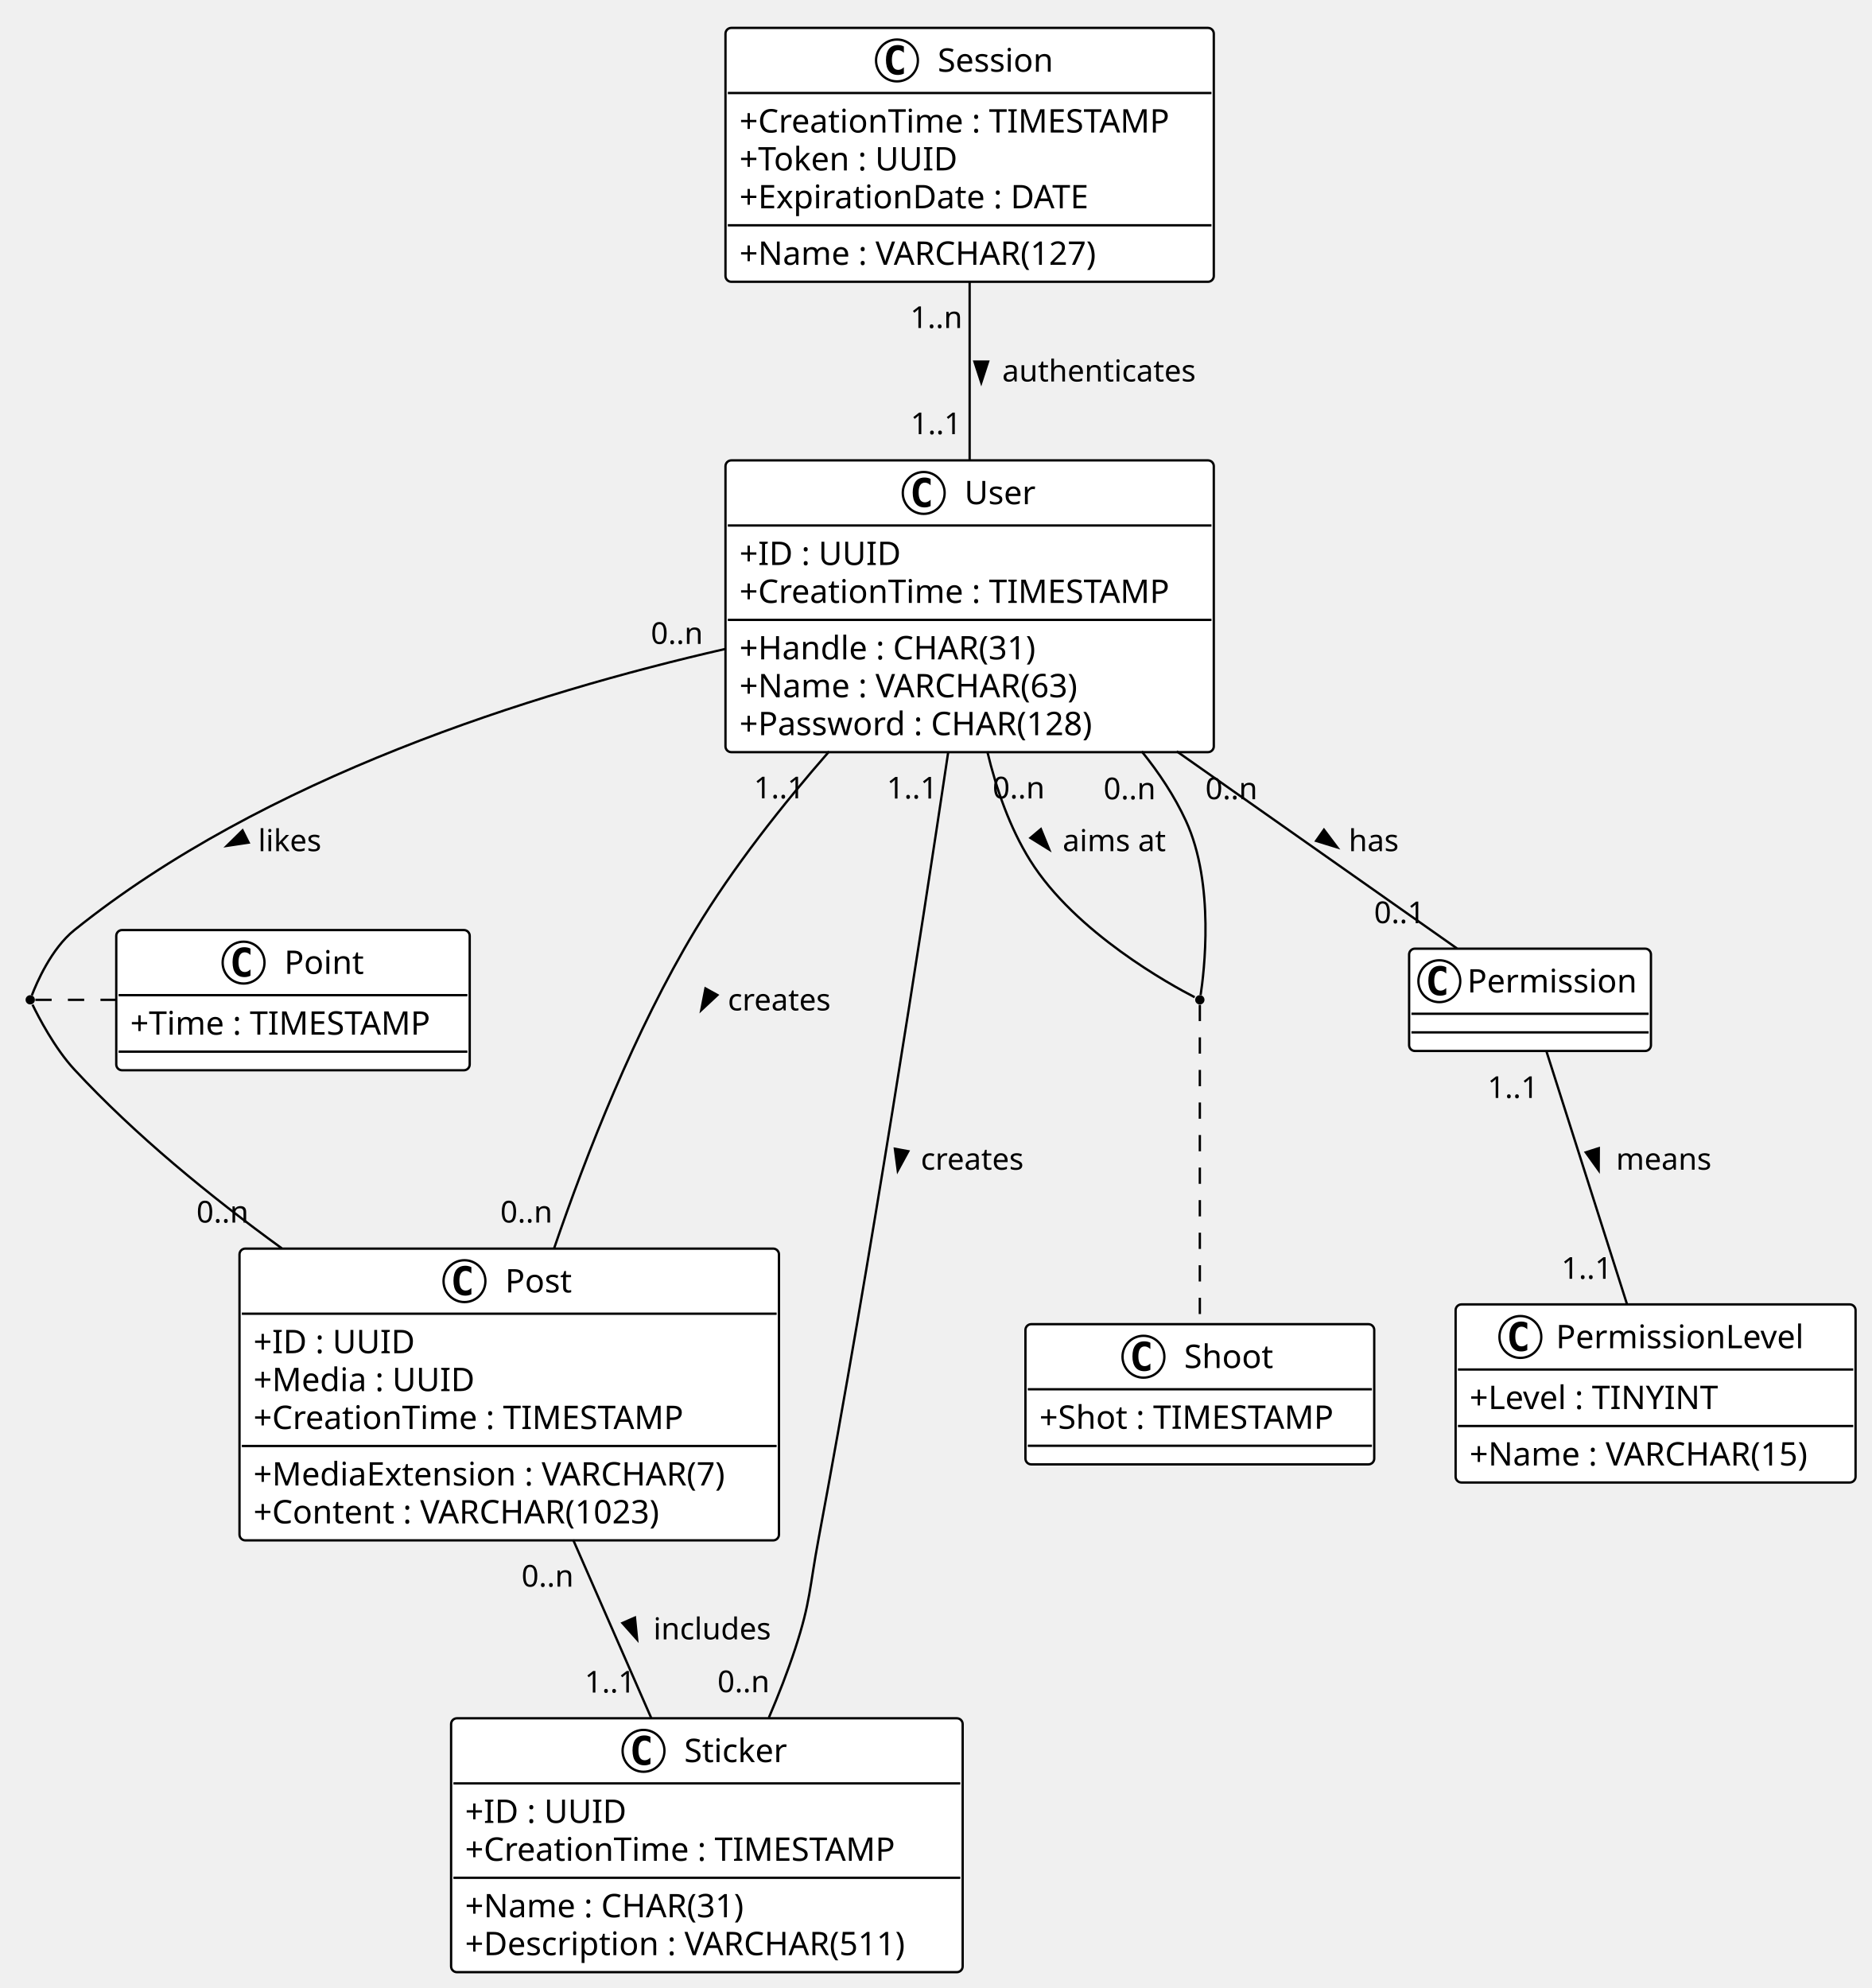
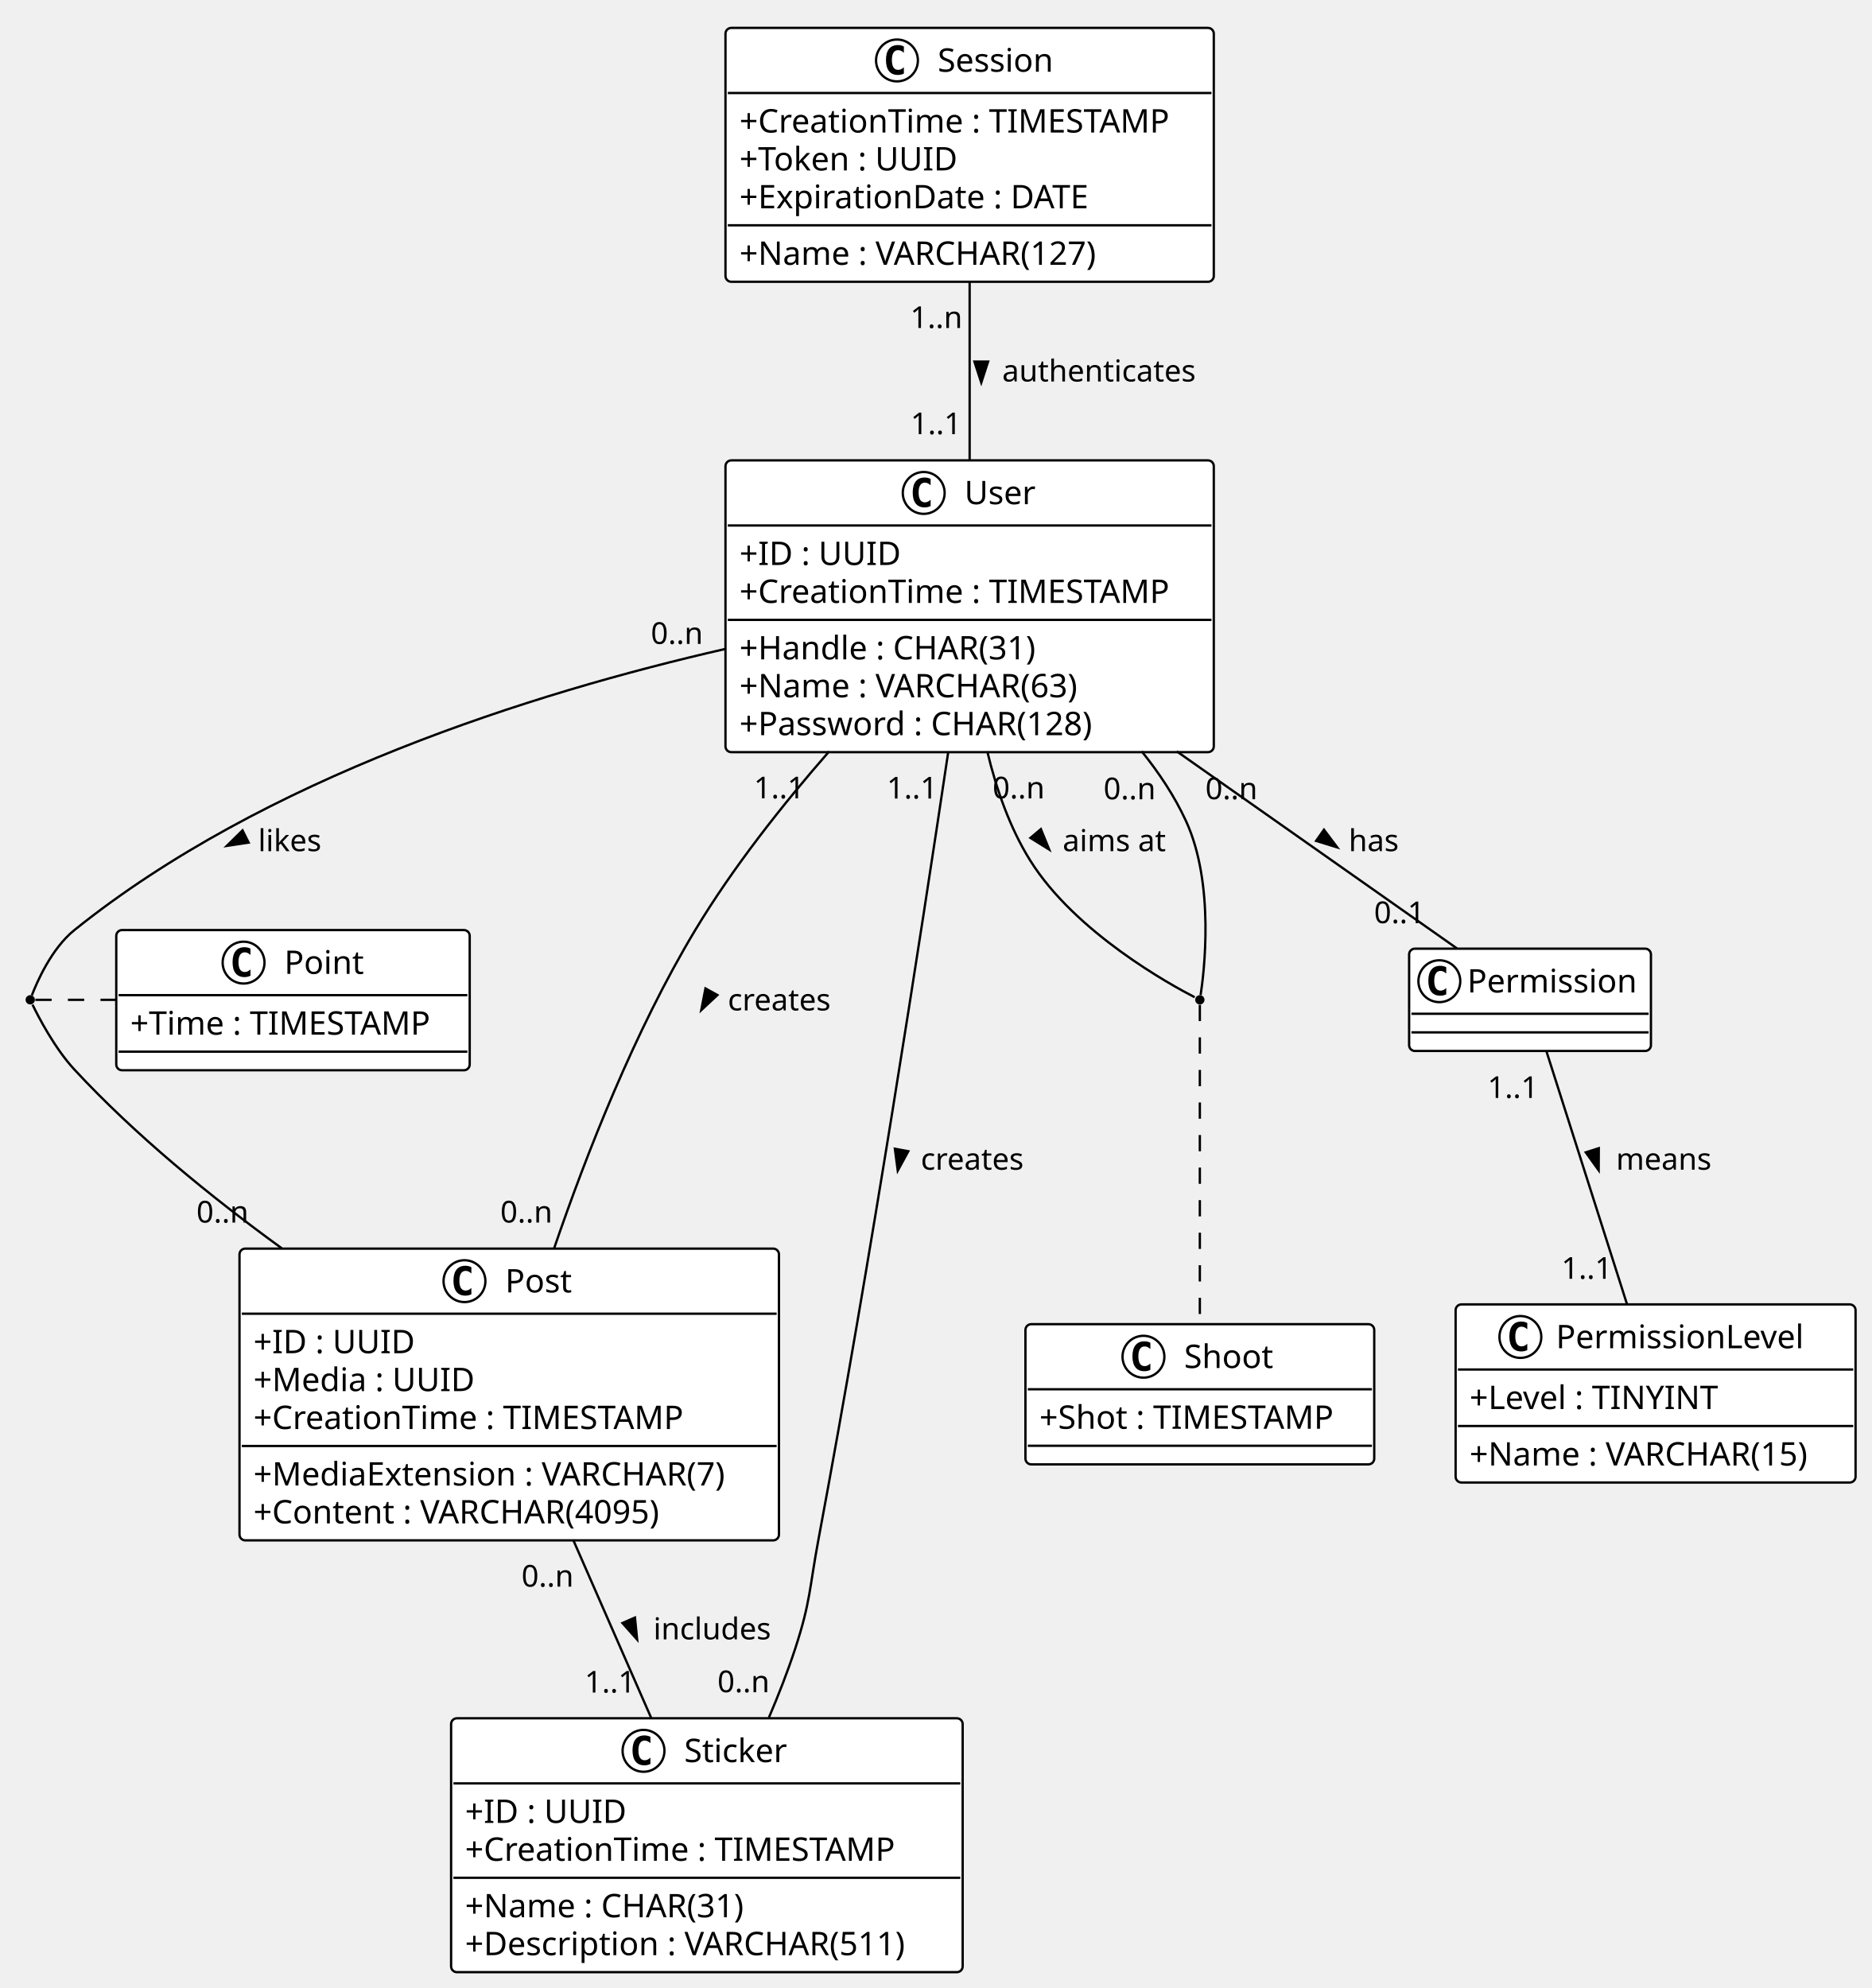
<svg xmlns="http://www.w3.org/2000/svg" contentStyleType="text/css" height="855px" preserveAspectRatio="none" style="width:805px;height:855px;background:#FFFFFF;" version="1.1" viewBox="0 0 805 855" width="805px" zoomAndPan="magnify">
  <defs />
  <g>
    <g id="elem_User">
      <rect codeLine="4" fill="#FFFFFF" height="125.484" id="User" rx="2.5" ry="2.5" style="stroke:#000000;stroke-width:1.0;" width="210" x="312" y="198" />
      <ellipse cx="397.25" cy="212" fill="#FFFFFF" rx="9" ry="9" style="stroke:#000000;stroke-width:1.0;" />
      <path d="M400.219,217.641 Q399.641,217.938 399,218.078 Q398.359,218.234 397.656,218.234 Q395.156,218.234 393.828,216.594 Q392.516,214.938 392.516,211.812 Q392.516,208.688 393.828,207.031 Q395.156,205.375 397.656,205.375 Q398.359,205.375 399,205.531 Q399.656,205.688 400.219,205.984 L400.219,208.703 Q399.594,208.125 399,207.859 Q398.406,207.578 397.781,207.578 Q396.438,207.578 395.75,208.656 Q395.062,209.719 395.062,211.812 Q395.062,213.906 395.75,214.984 Q396.438,216.047 397.781,216.047 Q398.406,216.047 399,215.781 Q399.594,215.5 400.219,214.922 L400.219,217.641 Z " fill="#000000" />
      <text fill="#000000" font-family="Verdana" font-size="14" lengthAdjust="spacing" textLength="32" x="414.75" y="216.847">User</text>
      <line style="stroke:#000000;stroke-width:1.0;" x1="313" x2="521" y1="226" y2="226" />
      <text fill="#000000" font-family="Verdana" font-size="14" lengthAdjust="spacing" textLength="73" x="318" y="242.995">+ID : UUID</text>
      <text fill="#000000" font-family="Verdana" font-size="14" lengthAdjust="spacing" textLength="198" x="318" y="259.292">+CreationTime : TIMESTAMP</text>
      <line style="stroke:#000000;stroke-width:1.0;" x1="313" x2="521" y1="266.594" y2="266.594" />
      <text fill="#000000" font-family="Verdana" font-size="14" lengthAdjust="spacing" textLength="140" x="318" y="283.589">+Handle : CHAR(31)</text>
      <text fill="#000000" font-family="Verdana" font-size="14" lengthAdjust="spacing" textLength="160" x="318" y="299.886">+Name : VARCHAR(63)</text>
      <text fill="#000000" font-family="Verdana" font-size="14" lengthAdjust="spacing" textLength="168" x="318" y="316.183">+Password : CHAR(128)</text>
    </g>
    <g id="elem_Post">
      <rect codeLine="12" fill="#FFFFFF" height="125.484" id="Post" rx="2.5" ry="2.5" style="stroke:#000000;stroke-width:1.0;" width="232" x="103" y="537" />
      <ellipse cx="199.75" cy="551" fill="#FFFFFF" rx="9" ry="9" style="stroke:#000000;stroke-width:1.0;" />
      <path d="M202.719,556.641 Q202.141,556.938 201.5,557.078 Q200.859,557.234 200.156,557.234 Q197.656,557.234 196.328,555.594 Q195.016,553.938 195.016,550.812 Q195.016,547.688 196.328,546.031 Q197.656,544.375 200.156,544.375 Q200.859,544.375 201.5,544.531 Q202.156,544.688 202.719,544.984 L202.719,547.703 Q202.094,547.125 201.5,546.859 Q200.906,546.578 200.281,546.578 Q198.938,546.578 198.25,547.656 Q197.562,548.719 197.562,550.812 Q197.562,552.906 198.25,553.984 Q198.938,555.047 200.281,555.047 Q200.906,555.047 201.5,554.781 Q202.094,554.5 202.719,553.922 L202.719,556.641 Z " fill="#000000" />
      <text fill="#000000" font-family="Verdana" font-size="14" lengthAdjust="spacing" textLength="31" x="217.25" y="555.847">Post</text>
      <line style="stroke:#000000;stroke-width:1.0;" x1="104" x2="334" y1="565" y2="565" />
      <text fill="#000000" font-family="Verdana" font-size="14" lengthAdjust="spacing" textLength="73" x="109" y="581.995">+ID : UUID</text>
      <text fill="#000000" font-family="Verdana" font-size="14" lengthAdjust="spacing" textLength="100" x="109" y="598.292">+Media : UUID</text>
      <text fill="#000000" font-family="Verdana" font-size="14" lengthAdjust="spacing" textLength="198" x="109" y="614.589">+CreationTime : TIMESTAMP</text>
      <line style="stroke:#000000;stroke-width:1.0;" x1="104" x2="334" y1="621.891" y2="621.891" />
      <text fill="#000000" font-family="Verdana" font-size="14" lengthAdjust="spacing" textLength="220" x="109" y="638.886">+MediaExtension : VARCHAR(7)</text>
-       <text fill="#000000" font-family="Verdana" font-size="14" lengthAdjust="spacing" textLength="194" x="109" y="655.183">+Content : VARCHAR(1023)</text>
+       <text fill="#000000" font-family="Verdana" font-size="14" lengthAdjust="spacing" textLength="194" x="109" y="655.183">+Content : VARCHAR(4095)</text>
    </g>
    <g id="elem_Sticker">
      <rect codeLine="24" fill="#FFFFFF" height="109.188" id="Sticker" rx="2.5" ry="2.5" style="stroke:#000000;stroke-width:1.0;" width="220" x="194" y="739" />
      <ellipse cx="276.75" cy="753" fill="#FFFFFF" rx="9" ry="9" style="stroke:#000000;stroke-width:1.0;" />
      <path d="M279.719,758.641 Q279.141,758.938 278.5,759.078 Q277.859,759.234 277.156,759.234 Q274.656,759.234 273.328,757.594 Q272.016,755.938 272.016,752.812 Q272.016,749.688 273.328,748.031 Q274.656,746.375 277.156,746.375 Q277.859,746.375 278.5,746.531 Q279.156,746.688 279.719,746.984 L279.719,749.703 Q279.094,749.125 278.5,748.859 Q277.906,748.578 277.281,748.578 Q275.938,748.578 275.25,749.656 Q274.562,750.719 274.562,752.812 Q274.562,754.906 275.25,755.984 Q275.938,757.047 277.281,757.047 Q277.906,757.047 278.5,756.781 Q279.094,756.5 279.719,755.922 L279.719,758.641 Z " fill="#000000" />
      <text fill="#000000" font-family="Verdana" font-size="14" lengthAdjust="spacing" textLength="47" x="294.25" y="757.847">Sticker</text>
      <line style="stroke:#000000;stroke-width:1.0;" x1="195" x2="413" y1="767" y2="767" />
      <text fill="#000000" font-family="Verdana" font-size="14" lengthAdjust="spacing" textLength="73" x="200" y="783.995">+ID : UUID</text>
      <text fill="#000000" font-family="Verdana" font-size="14" lengthAdjust="spacing" textLength="198" x="200" y="800.292">+CreationTime : TIMESTAMP</text>
      <line style="stroke:#000000;stroke-width:1.0;" x1="195" x2="413" y1="807.594" y2="807.594" />
      <text fill="#000000" font-family="Verdana" font-size="14" lengthAdjust="spacing" textLength="132" x="200" y="824.589">+Name : CHAR(31)</text>
      <text fill="#000000" font-family="Verdana" font-size="14" lengthAdjust="spacing" textLength="208" x="200" y="840.886">+Description : VARCHAR(511)</text>
    </g>
    <g id="elem_Shoot">
      <rect codeLine="45" fill="#FFFFFF" height="60.297" id="Shoot" rx="2.5" ry="2.5" style="stroke:#000000;stroke-width:1.0;" width="150" x="441" y="569.5" />
      <ellipse cx="491.75" cy="583.5" fill="#FFFFFF" rx="9" ry="9" style="stroke:#000000;stroke-width:1.0;" />
      <path d="M494.719,589.141 Q494.141,589.438 493.5,589.578 Q492.859,589.734 492.156,589.734 Q489.656,589.734 488.328,588.094 Q487.016,586.438 487.016,583.312 Q487.016,580.188 488.328,578.531 Q489.656,576.875 492.156,576.875 Q492.859,576.875 493.5,577.031 Q494.156,577.188 494.719,577.484 L494.719,580.203 Q494.094,579.625 493.5,579.359 Q492.906,579.078 492.281,579.078 Q490.938,579.078 490.25,580.156 Q489.562,581.219 489.562,583.312 Q489.562,585.406 490.25,586.484 Q490.938,587.547 492.281,587.547 Q492.906,587.547 493.5,587.281 Q494.094,587 494.719,586.422 L494.719,589.141 Z " fill="#000000" />
      <text fill="#000000" font-family="Verdana" font-size="14" lengthAdjust="spacing" textLength="41" x="509.25" y="588.347">Shoot</text>
      <line style="stroke:#000000;stroke-width:1.0;" x1="442" x2="590" y1="597.5" y2="597.5" />
      <text fill="#000000" font-family="Verdana" font-size="14" lengthAdjust="spacing" textLength="138" x="447" y="614.495">+Shot : TIMESTAMP</text>
      <line style="stroke:#000000;stroke-width:1.0;" x1="442" x2="590" y1="621.797" y2="621.797" />
    </g>
    <ellipse cx="516" cy="430" fill="#000000" rx="2" ry="2" style="stroke:none;stroke-width:1.0;" />
    <g id="elem_Session">
      <rect codeLine="61" fill="#FFFFFF" height="109.188" id="Session" rx="2.5" ry="2.5" style="stroke:#000000;stroke-width:1.0;" width="210" x="312" y="12" />
      <ellipse cx="385.75" cy="26" fill="#FFFFFF" rx="9" ry="9" style="stroke:#000000;stroke-width:1.0;" />
      <path d="M388.719,31.641 Q388.141,31.938 387.5,32.078 Q386.859,32.234 386.156,32.234 Q383.656,32.234 382.328,30.594 Q381.016,28.938 381.016,25.812 Q381.016,22.688 382.328,21.031 Q383.656,19.375 386.156,19.375 Q386.859,19.375 387.5,19.531 Q388.156,19.688 388.719,19.984 L388.719,22.703 Q388.094,22.125 387.5,21.859 Q386.906,21.578 386.281,21.578 Q384.938,21.578 384.25,22.656 Q383.562,23.719 383.562,25.812 Q383.562,27.906 384.25,28.984 Q384.938,30.047 386.281,30.047 Q386.906,30.047 387.5,29.781 Q388.094,29.5 388.719,28.922 L388.719,31.641 Z " fill="#000000" />
      <text fill="#000000" font-family="Verdana" font-size="14" lengthAdjust="spacing" textLength="55" x="403.25" y="30.847">Session</text>
      <line style="stroke:#000000;stroke-width:1.0;" x1="313" x2="521" y1="40" y2="40" />
      <text fill="#000000" font-family="Verdana" font-size="14" lengthAdjust="spacing" textLength="198" x="318" y="56.995">+CreationTime : TIMESTAMP</text>
      <text fill="#000000" font-family="Verdana" font-size="14" lengthAdjust="spacing" textLength="103" x="318" y="73.292">+Token : UUID</text>
      <text fill="#000000" font-family="Verdana" font-size="14" lengthAdjust="spacing" textLength="163" x="318" y="89.589">+ExpirationDate : DATE</text>
      <line style="stroke:#000000;stroke-width:1.0;" x1="313" x2="521" y1="96.891" y2="96.891" />
      <text fill="#000000" font-family="Verdana" font-size="14" lengthAdjust="spacing" textLength="169" x="318" y="113.886">+Name : VARCHAR(127)</text>
    </g>
    <g id="elem_Permission">
      <rect codeLine="71" fill="#FFFFFF" height="44" id="Permission" rx="2.5" ry="2.5" style="stroke:#000000;stroke-width:1.0;" width="104" x="606" y="408" />
      <ellipse cx="619" cy="422" fill="#FFFFFF" rx="9" ry="9" style="stroke:#000000;stroke-width:1.0;" />
      <path d="M621.969,427.641 Q621.391,427.938 620.75,428.078 Q620.109,428.234 619.406,428.234 Q616.906,428.234 615.578,426.594 Q614.266,424.938 614.266,421.812 Q614.266,418.688 615.578,417.031 Q616.906,415.375 619.406,415.375 Q620.109,415.375 620.75,415.531 Q621.406,415.688 621.969,415.984 L621.969,418.703 Q621.344,418.125 620.75,417.859 Q620.156,417.578 619.531,417.578 Q618.188,417.578 617.5,418.656 Q616.812,419.719 616.812,421.812 Q616.812,423.906 617.5,424.984 Q618.188,426.047 619.531,426.047 Q620.156,426.047 620.75,425.781 Q621.344,425.5 621.969,424.922 L621.969,427.641 Z " fill="#000000" />
      <text fill="#000000" font-family="Verdana" font-size="14" lengthAdjust="spacing" textLength="76" x="631" y="426.847">Permission</text>
      <line style="stroke:#000000;stroke-width:1.0;" x1="607" x2="709" y1="436" y2="436" />
      <line style="stroke:#000000;stroke-width:1.0;" x1="607" x2="709" y1="444" y2="444" />
    </g>
    <g id="elem_PermissionLevel">
      <rect codeLine="80" fill="#FFFFFF" height="76.594" id="PermissionLevel" rx="2.5" ry="2.5" style="stroke:#000000;stroke-width:1.0;" width="172" x="626" y="561" />
      <ellipse cx="653.85" cy="575" fill="#FFFFFF" rx="9" ry="9" style="stroke:#000000;stroke-width:1.0;" />
      <path d="M656.819,580.641 Q656.241,580.938 655.6,581.078 Q654.959,581.234 654.256,581.234 Q651.756,581.234 650.428,579.594 Q649.116,577.938 649.116,574.812 Q649.116,571.688 650.428,570.031 Q651.756,568.375 654.256,568.375 Q654.959,568.375 655.6,568.531 Q656.256,568.688 656.819,568.984 L656.819,571.703 Q656.194,571.125 655.6,570.859 Q655.006,570.578 654.381,570.578 Q653.038,570.578 652.35,571.656 Q651.663,572.719 651.663,574.812 Q651.663,576.906 652.35,577.984 Q653.038,579.047 654.381,579.047 Q655.006,579.047 655.6,578.781 Q656.194,578.5 656.819,577.922 L656.819,580.641 Z " fill="#000000" />
      <text fill="#000000" font-family="Verdana" font-size="14" lengthAdjust="spacing" textLength="111" x="669.15" y="579.847">PermissionLevel</text>
      <line style="stroke:#000000;stroke-width:1.0;" x1="627" x2="797" y1="589" y2="589" />
      <text fill="#000000" font-family="Verdana" font-size="14" lengthAdjust="spacing" textLength="113" x="632" y="605.995">+Level : TINYINT</text>
      <line style="stroke:#000000;stroke-width:1.0;" x1="627" x2="797" y1="613.297" y2="613.297" />
      <text fill="#000000" font-family="Verdana" font-size="14" lengthAdjust="spacing" textLength="160" x="632" y="630.292">+Name : VARCHAR(15)</text>
    </g>
    <g id="elem_Point">
      <rect codeLine="53" fill="#FFFFFF" height="60.297" id="Point" rx="2.5" ry="2.5" style="stroke:#000000;stroke-width:1.0;" width="152" x="50" y="400" />
      <ellipse cx="104.75" cy="414" fill="#FFFFFF" rx="9" ry="9" style="stroke:#000000;stroke-width:1.0;" />
      <path d="M107.719,419.641 Q107.141,419.938 106.5,420.078 Q105.859,420.234 105.156,420.234 Q102.656,420.234 101.328,418.594 Q100.016,416.938 100.016,413.812 Q100.016,410.688 101.328,409.031 Q102.656,407.375 105.156,407.375 Q105.859,407.375 106.5,407.531 Q107.156,407.688 107.719,407.984 L107.719,410.703 Q107.094,410.125 106.5,409.859 Q105.906,409.578 105.281,409.578 Q103.938,409.578 103.25,410.656 Q102.562,411.719 102.562,413.812 Q102.562,415.906 103.25,416.984 Q103.938,418.047 105.281,418.047 Q105.906,418.047 106.5,417.781 Q107.094,417.5 107.719,416.922 L107.719,419.641 Z " fill="#000000" />
      <text fill="#000000" font-family="Verdana" font-size="14" lengthAdjust="spacing" textLength="35" x="122.25" y="418.847">Point</text>
      <line style="stroke:#000000;stroke-width:1.0;" x1="51" x2="201" y1="428" y2="428" />
      <text fill="#000000" font-family="Verdana" font-size="14" lengthAdjust="spacing" textLength="140" x="56" y="444.995">+Time : TIMESTAMP</text>
      <line style="stroke:#000000;stroke-width:1.0;" x1="51" x2="201" y1="452.297" y2="452.297" />
    </g>
    <ellipse cx="13" cy="430" fill="#000000" rx="2" ry="2" style="stroke:none;stroke-width:1.0;" />
-     <g id="link_User_apoint7">
-       <path d="M424.602,323.227 C428.455,339.304 434.258,355.994 443,370 C462.457,401.174 503.755,423.731 513.775,428.883 " fill="none" id="User-apoint7" style="stroke:#000000;stroke-width:1.0;" />
+     <g id="link_User_apoint33">
+       <path d="M424.602,323.227 C428.455,339.304 434.258,355.994 443,370 C462.457,401.174 503.755,423.731 513.775,428.883 " fill="none" id="User-apoint33" style="stroke:#000000;stroke-width:1.0;" />
      <polygon fill="#000000" points="451.225,365.387,447.637,356.58,443.145,360.371,451.225,365.387" style="stroke:#000000;stroke-width:1.0;" />
      <text fill="#000000" font-family="Verdana" font-size="13" lengthAdjust="spacing" textLength="48" x="457" y="366.067">aims at</text>
      <text fill="#000000" font-family="Verdana" font-size="13" lengthAdjust="spacing" textLength="24" x="426.868" y="343.394">0..n</text>
    </g>
-     <g id="link_apoint7_User">
-       <path d="M516.333,427.969 C517.744,418.769 522.601,380.264 510,353 C505.128,342.458 498.506,332.445 491.024,323.168 " fill="none" id="apoint7-User" style="stroke:#000000;stroke-width:1.0;" />
+     <g id="link_apoint33_User">
+       <path d="M516.333,427.969 C517.744,418.769 522.601,380.264 510,353 C505.128,342.458 498.506,332.445 491.024,323.168 " fill="none" id="apoint33-User" style="stroke:#000000;stroke-width:1.0;" />
      <text fill="#000000" font-family="Verdana" font-size="13" lengthAdjust="spacing" textLength="24" x="474.584" y="343.765">0..n</text>
    </g>
-     <g id="link_apoint7_Shoot">
-       <path d="M516,432.143 C516,446.131 516,525.228 516,569.494 " fill="none" id="apoint7-Shoot" style="stroke:#000000;stroke-width:1.0;stroke-dasharray:7.0,7.0;" />
+     <g id="link_apoint33_Shoot">
+       <path d="M516,432.143 C516,446.131 516,525.228 516,569.494 " fill="none" id="apoint33-Shoot" style="stroke:#000000;stroke-width:1.0;stroke-dasharray:7.0,7.0;" />
    </g>
    <g id="link_User_Post">
      <path codeLine="36" d="M356.563,323.188 C336.508,346.134 315.192,373.093 299,400 C273.024,443.164 252.198,496.283 238.313,536.853 " fill="none" id="User-Post" style="stroke:#000000;stroke-width:1.0;" />
      <polygon fill="#000000" points="301.579,434.441,308.53,427.95,303.387,425.104,301.579,434.441" style="stroke:#000000;stroke-width:1.0;" />
      <text fill="#000000" font-family="Verdana" font-size="13" lengthAdjust="spacing" textLength="48" x="313" y="434.567">creates</text>
      <text fill="#000000" font-family="Verdana" font-size="13" lengthAdjust="spacing" textLength="24" x="324.188" y="343.35">1..1</text>
      <text fill="#000000" font-family="Verdana" font-size="13" lengthAdjust="spacing" textLength="24" x="215.159" y="525.789">0..n</text>
    </g>
    <g id="link_User_Sticker">
      <path codeLine="37" d="M407.817,323.256 C396.009,402.414 374.349,542.621 352,662 C348.07,682.992 348.639,688.702 342,709 C338.8,718.784 334.824,728.958 330.662,738.714 " fill="none" id="User-Sticker" style="stroke:#000000;stroke-width:1.0;" />
      <polygon fill="#000000" points="386.087,503.482,390.628,495.126,384.849,494.053,386.087,503.482" style="stroke:#000000;stroke-width:1.0;" />
      <text fill="#000000" font-family="Verdana" font-size="13" lengthAdjust="spacing" textLength="48" x="396" y="503.067">creates</text>
      <text fill="#000000" font-family="Verdana" font-size="13" lengthAdjust="spacing" textLength="24" x="381.367" y="343.426">1..1</text>
      <text fill="#000000" font-family="Verdana" font-size="13" lengthAdjust="spacing" textLength="24" x="308.54" y="727.797">0..n</text>
    </g>
    <g id="link_Post_Sticker">
      <path codeLine="38" d="M246.48,662.218 C257.296,686.905 269.602,714.992 280.048,738.833 " fill="none" id="Post-Sticker" style="stroke:#000000;stroke-width:1.0;" />
      <polygon fill="#000000" points="274.007,705.146,273.068,695.682,267.685,698.041,274.007,705.146" style="stroke:#000000;stroke-width:1.0;" />
      <text fill="#000000" font-family="Verdana" font-size="13" lengthAdjust="spacing" textLength="52" x="281" y="705.067">includes</text>
      <text fill="#000000" font-family="Verdana" font-size="13" lengthAdjust="spacing" textLength="24" x="224.269" y="682.384">0..n</text>
      <text fill="#000000" font-family="Verdana" font-size="13" lengthAdjust="spacing" textLength="24" x="251.442" y="727.932">1..1</text>
    </g>
    <g id="link_Session_User">
      <path codeLine="40" d="M417,121.056 C417,144.927 417,173.07 417,197.799 " fill="none" id="Session-User" style="stroke:#000000;stroke-width:1.0;" />
      <polygon fill="#000000" points="422,164.566,424.939,155.521,419.061,155.521,422,164.566" style="stroke:#000000;stroke-width:1.0;" />
      <text fill="#000000" font-family="Verdana" font-size="13" lengthAdjust="spacing" textLength="88" x="431" y="164.067">authenticates</text>
      <text fill="#000000" font-family="Verdana" font-size="13" lengthAdjust="spacing" textLength="24" x="391.462" y="141.07">1..n</text>
      <text fill="#000000" font-family="Verdana" font-size="13" lengthAdjust="spacing" textLength="24" x="391.613" y="186.729">1..1</text>
    </g>
    <g id="link_User_Permission">
      <path codeLine="41" d="M506.055,323.134 C548.292,352.84 596.071,386.444 626.585,407.905 " fill="none" id="User-Permission" style="stroke:#000000;stroke-width:1.0;" />
      <polygon fill="#000000" points="575.09,364.443,569.382,356.835,566.001,361.643,575.09,364.443" style="stroke:#000000;stroke-width:1.0;" />
      <text fill="#000000" font-family="Verdana" font-size="13" lengthAdjust="spacing" textLength="23" x="580" y="366.067">has</text>
      <text fill="#000000" font-family="Verdana" font-size="13" lengthAdjust="spacing" textLength="24" x="518.371" y="343.727">0..n</text>
      <text fill="#000000" font-family="Verdana" font-size="13" lengthAdjust="spacing" textLength="24" x="590.918" y="397.037">0..1</text>
    </g>
    <g id="link_Permission_PermissionLevel">
      <path codeLine="42" d="M665.06,452.159 C673.836,479.708 688.964,527.194 699.672,560.803 " fill="none" id="Permission-PermissionLevel" style="stroke:#000000;stroke-width:1.0;" />
      <polygon fill="#000000" points="687.518,503.33,687.572,493.82,681.972,495.604,687.518,503.33" style="stroke:#000000;stroke-width:1.0;" />
      <text fill="#000000" font-family="Verdana" font-size="13" lengthAdjust="spacing" textLength="44" x="695" y="503.067">means</text>
      <text fill="#000000" font-family="Verdana" font-size="13" lengthAdjust="spacing" textLength="24" x="639.732" y="472.215">1..1</text>
      <text fill="#000000" font-family="Verdana" font-size="13" lengthAdjust="spacing" textLength="24" x="671.49" y="549.976">1..1</text>
    </g>
-     <g id="link_User_apoint23">
-       <path d="M311.775,279.134 C228.706,298.134 113.601,334.426 32,400 C22.004,408.033 15.709,422.817 13.699,428.079 " fill="none" id="User-apoint23" style="stroke:#000000;stroke-width:1.0;" />
+     <g id="link_User_apoint49">
+       <path d="M311.775,279.134 C228.706,298.134 113.601,334.426 32,400 C22.004,408.033 15.709,422.817 13.699,428.079 " fill="none" id="User-apoint49" style="stroke:#000000;stroke-width:1.0;" />
      <polygon fill="#000000" points="97.527,363.801,106.932,362.387,104.305,357.129,97.527,363.801" style="stroke:#000000;stroke-width:1.0;" />
      <text fill="#000000" font-family="Verdana" font-size="13" lengthAdjust="spacing" textLength="28" x="111" y="366.067">likes</text>
      <text fill="#000000" font-family="Verdana" font-size="13" lengthAdjust="spacing" textLength="24" x="279.899" y="276.937">0..n</text>
    </g>
-     <g id="link_apoint23_Post">
-       <path d="M13.975,432.068 C16.463,437.202 23.453,450.774 32,460 C58.15,488.227 90.644,514.715 121.172,536.867 " fill="none" id="apoint23-Post" style="stroke:#000000;stroke-width:1.0;" />
+     <g id="link_apoint49_Post">
+       <path d="M13.975,432.068 C16.463,437.202 23.453,450.774 32,460 C58.15,488.227 90.644,514.715 121.172,536.867 " fill="none" id="apoint49-Post" style="stroke:#000000;stroke-width:1.0;" />
      <text fill="#000000" font-family="Verdana" font-size="13" lengthAdjust="spacing" textLength="24" x="84.473" y="525.805">0..n</text>
    </g>
-     <g id="link_apoint23_Point">
-       <path d="M15.207,430 C26.748,430 38.289,430 49.83,430 " fill="none" id="apoint23-Point" style="stroke:#000000;stroke-width:1.0;stroke-dasharray:7.0,7.0;" />
+     <g id="link_apoint49_Point">
+       <path d="M15.207,430 C26.748,430 38.289,430 49.83,430 " fill="none" id="apoint49-Point" style="stroke:#000000;stroke-width:1.0;stroke-dasharray:7.0,7.0;" />
    </g>
  </g>
</svg>
